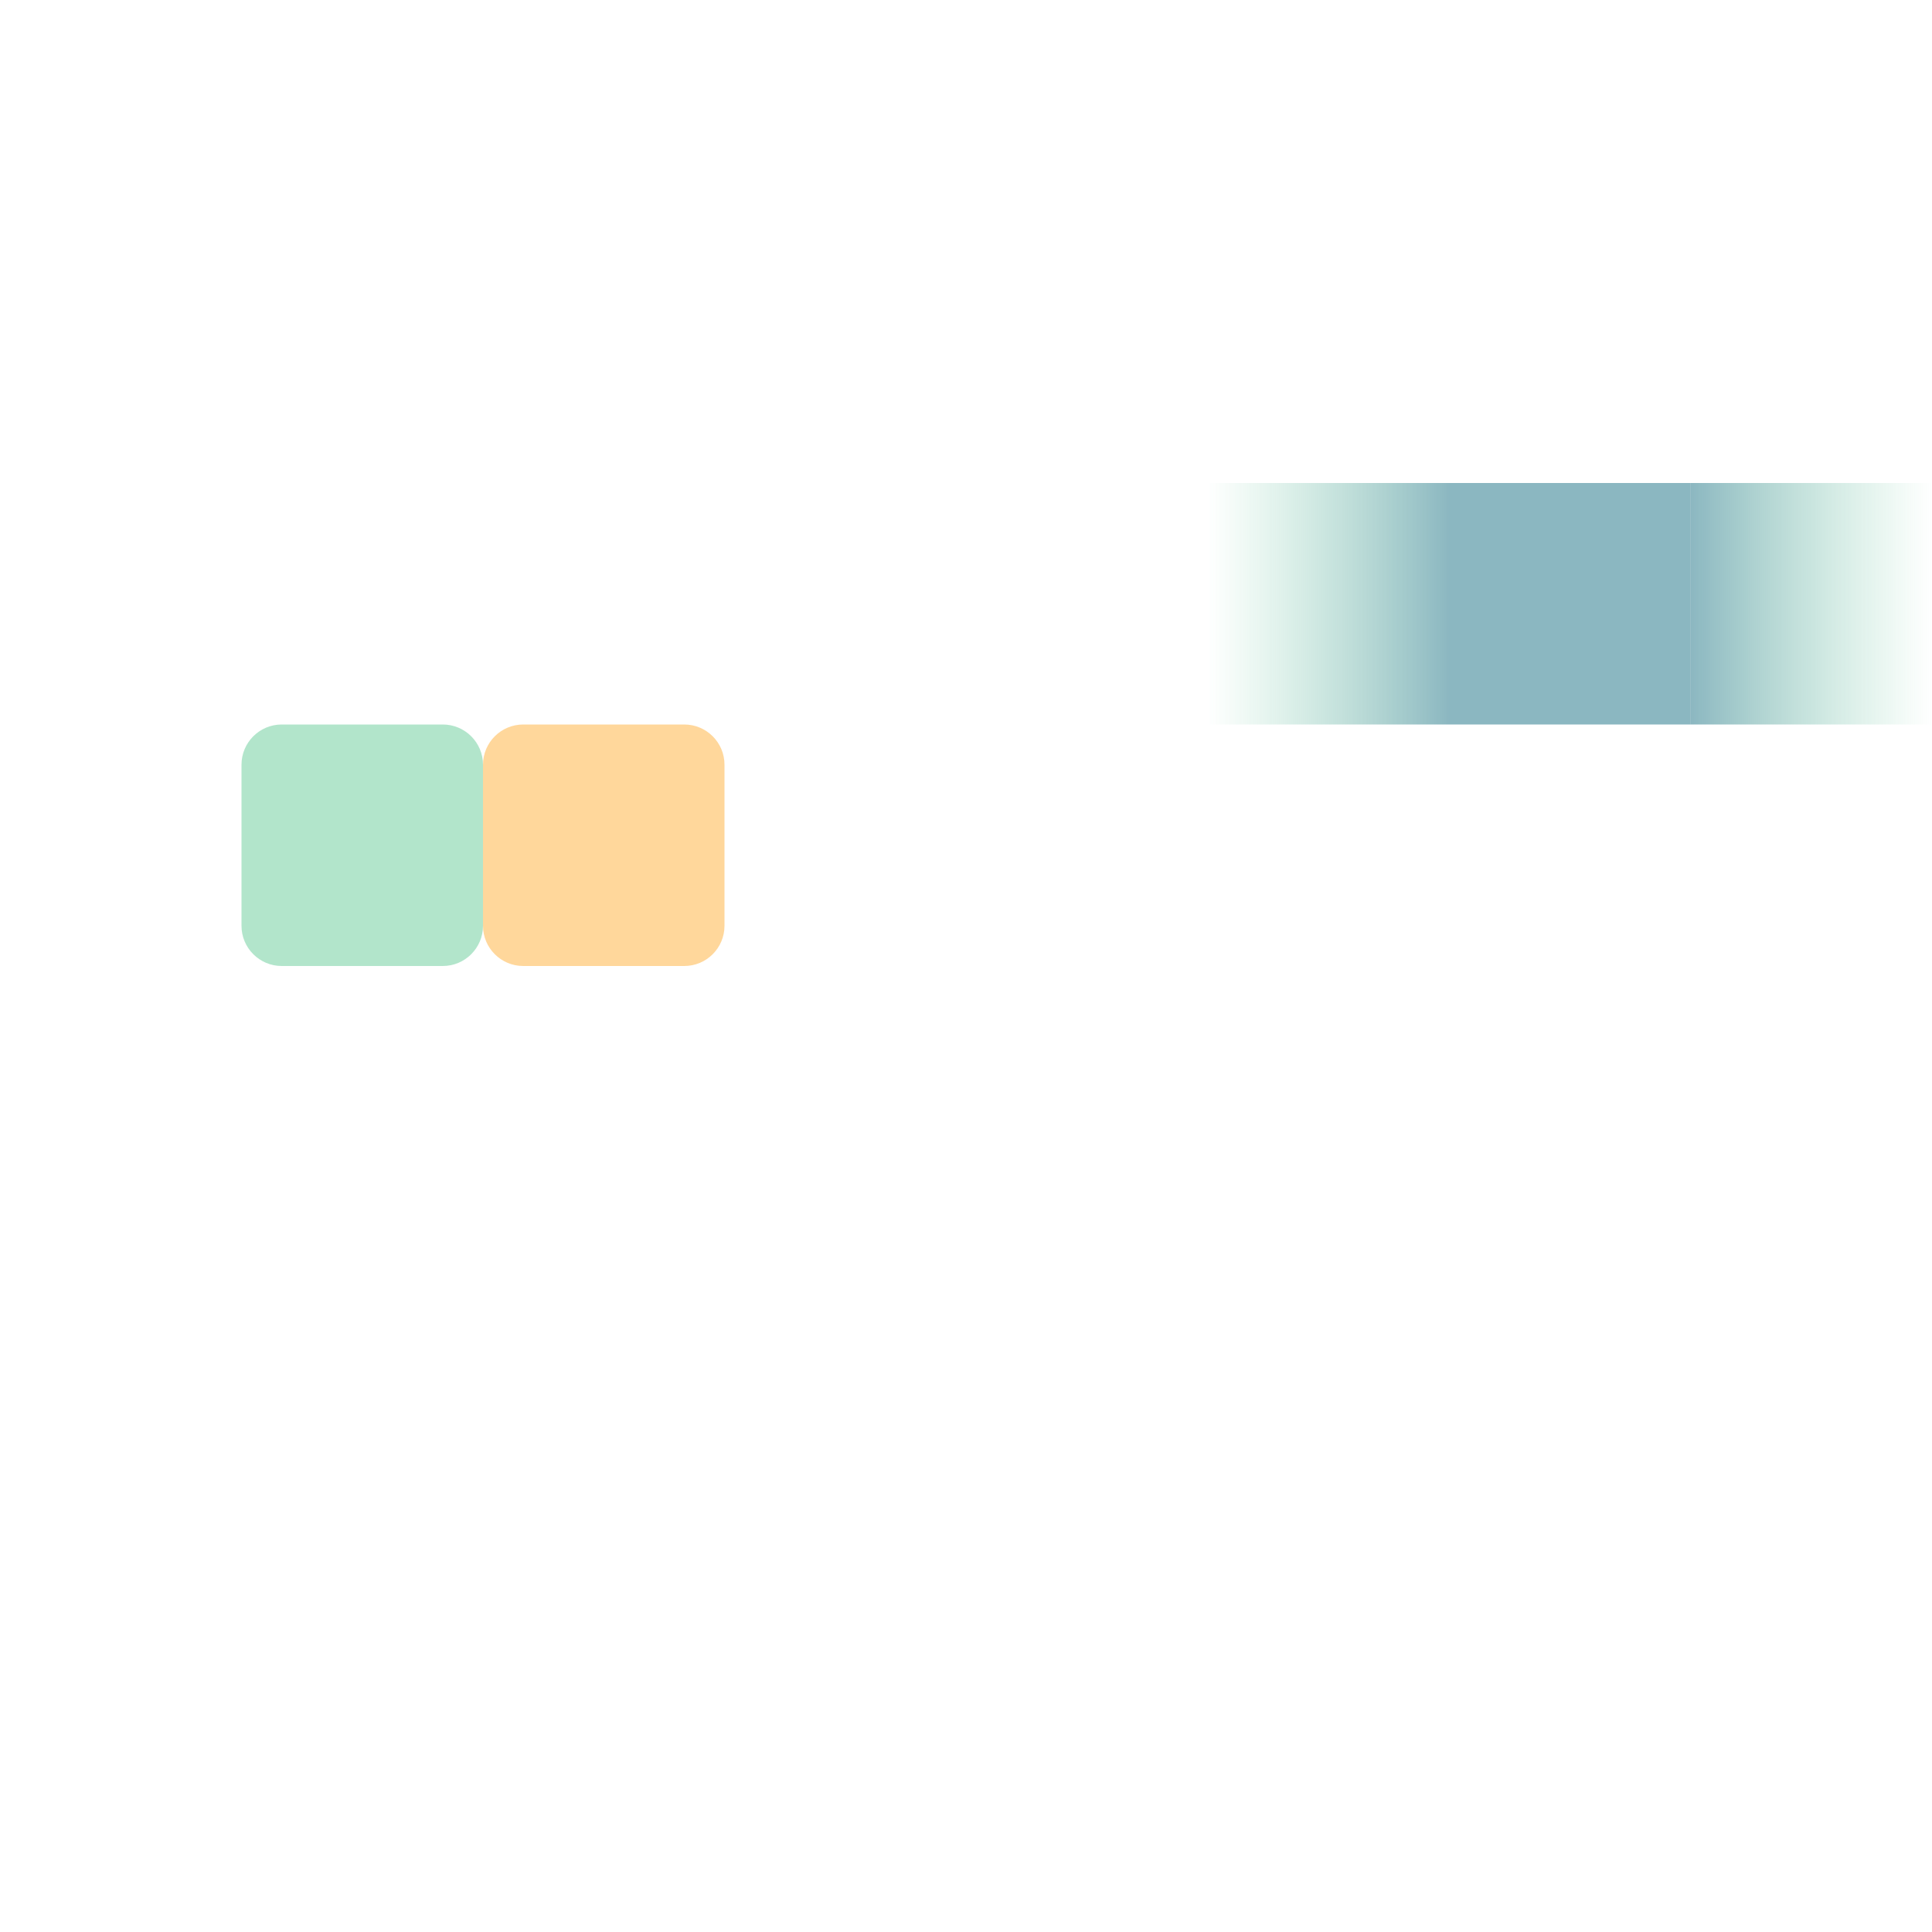
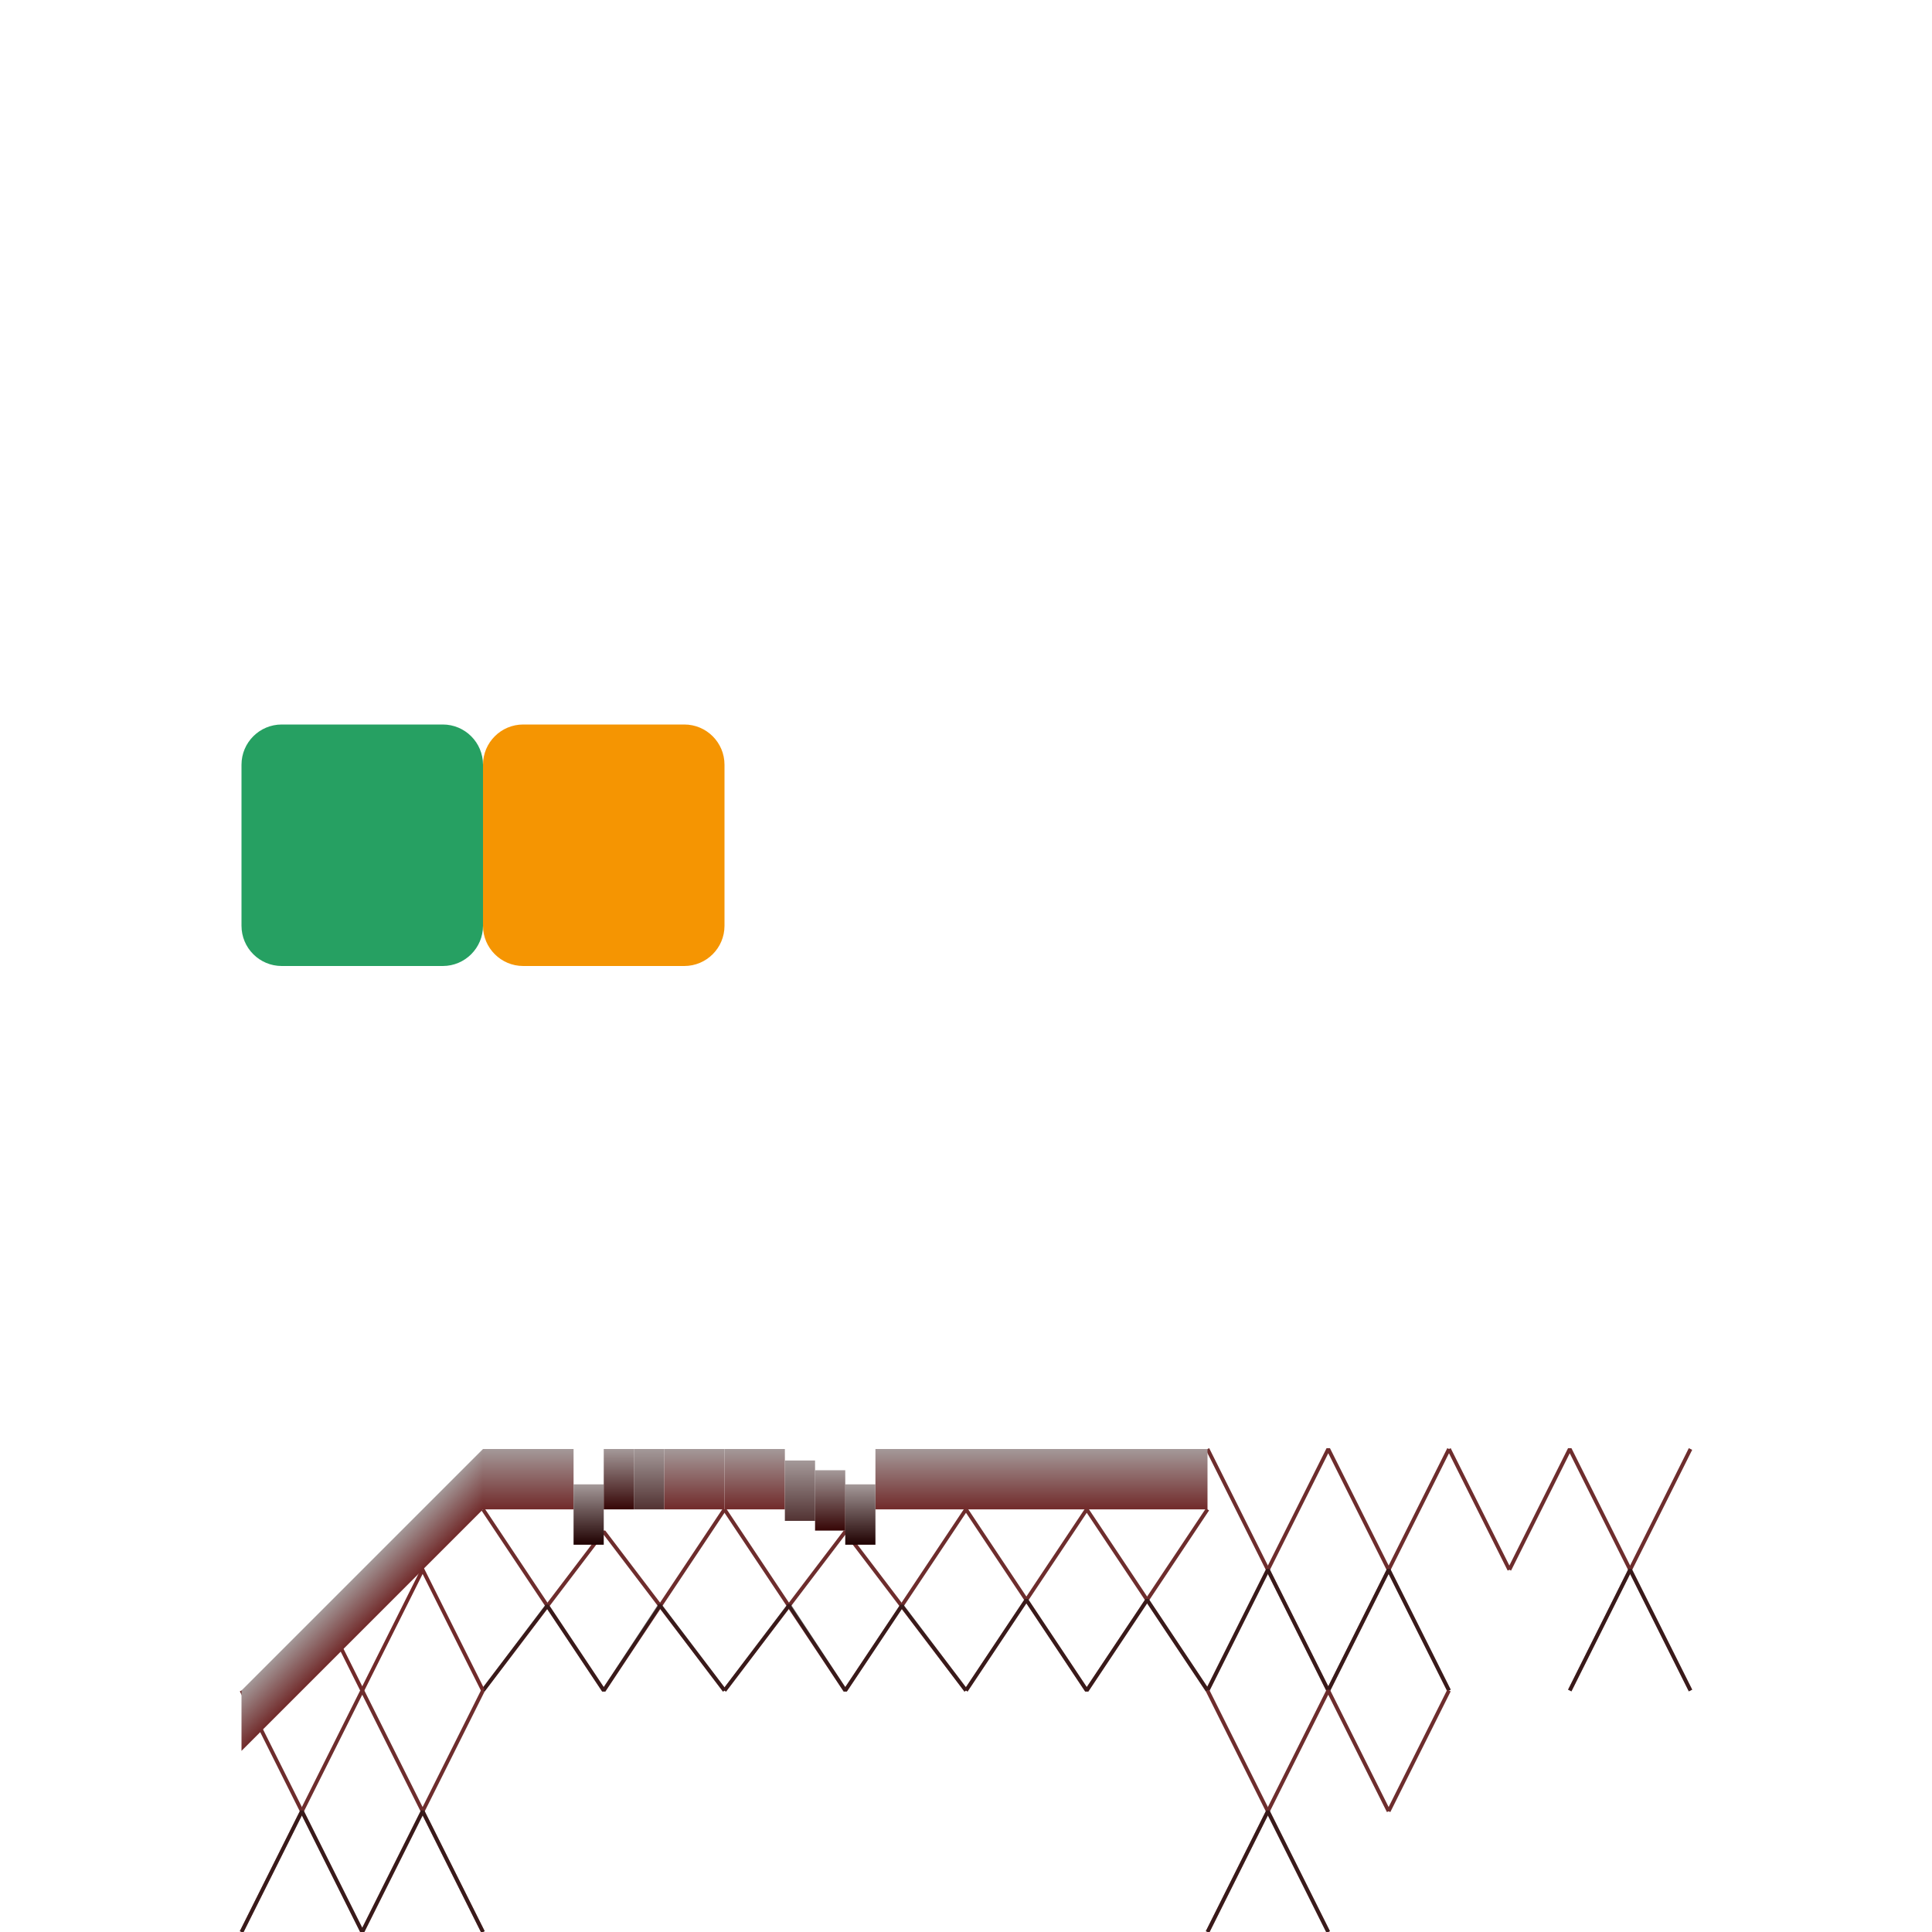
<svg xmlns="http://www.w3.org/2000/svg" xmlns:ns1="http://www.openswatchbook.org/uri/2009/osb" xmlns:xlink="http://www.w3.org/1999/xlink" width="256" height="256" id="svg2" version="1.1">
  <defs id="defs4">
-     <linearGradient id="linearGradient6424">
-       <stop style="stop-color:#0a667b;stop-opacity:0.471;" offset="0" id="stop6426" />
-       <stop style="stop-color:#2cb871;stop-opacity:0;" offset="1" id="stop6428" />
-     </linearGradient>
    <linearGradient id="linearGradient5990">
      <stop style="stop-color:#a49999;stop-opacity:1;" offset="0" id="stop5992" />
      <stop style="stop-color:#712a2a;stop-opacity:1;" offset="1" id="stop5994" />
    </linearGradient>
    <linearGradient id="linearGradient5978">
      <stop id="stop5980" offset="0" style="stop-color:#6e6e6e;stop-opacity:1;" />
      <stop style="stop-color:#6e2d2d;stop-opacity:1;" offset="0.458" id="stop5982" />
      <stop id="stop5984" offset="1" style="stop-color:#712a2a;stop-opacity:1" />
    </linearGradient>
    <linearGradient id="linearGradient5910">
      <stop style="stop-color:#6e6e6e;stop-opacity:1;" offset="0" id="stop5912" />
      <stop id="stop5964" offset="0.458" style="stop-color:#6e2d2d;stop-opacity:1;" />
      <stop style="stop-color:#6e2d2d;stop-opacity:1;" offset="1" id="stop5914" />
    </linearGradient>
    <linearGradient id="linearGradient5872" ns1:paint="solid">
      <stop style="stop-color:#a8a8a8;stop-opacity:1;" offset="0" id="stop5874" />
    </linearGradient>
    <linearGradient id="linearGradient5864" ns1:paint="solid">
      <stop style="stop-color:#a8a8a8;stop-opacity:1;" offset="0" id="stop5866" />
    </linearGradient>
    <linearGradient id="linearGradient3813">
      <stop style="stop-color:#2b2b2b;stop-opacity:1;" offset="0" id="stop3815" />
      <stop style="stop-color:#e6e6e6;stop-opacity:1;" offset="1" id="stop3817" />
    </linearGradient>
+     <linearGradient xlink:href="#linearGradient5910" id="linearGradient5918" x1="144" y1="192" x2="144" y2="200" gradientUnits="userSpaceOnUse" gradientTransform="translate(4,776.3622)" />
+     <linearGradient xlink:href="#linearGradient5978" id="linearGradient5962" x1="144" y1="988.362" x2="144" y2="992.362" gradientUnits="userSpaceOnUse" spreadMethod="pad" />
+     <linearGradient xlink:href="#linearGradient5990" id="linearGradient5996" x1="144" y1="988.362" x2="144" y2="996.362" gradientUnits="userSpaceOnUse" />
+     <linearGradient gradientTransform="translate(-32,-3e-5)" xlink:href="#linearGradient5990-8" id="linearGradient5996-9" x1="128" y1="988.362" x2="128" y2="996.362" gradientUnits="userSpaceOnUse" />
    <linearGradient id="linearGradient5990-8">
      <stop style="stop-color:#a49999;stop-opacity:1;" offset="0" id="stop5992-7" />
      <stop style="stop-color:#712a2a;stop-opacity:1;" offset="1" id="stop5994-8" />
    </linearGradient>
    <linearGradient gradientTransform="translate(-32,-3e-5)" xlink:href="#linearGradient5990-8-4" id="linearGradient5996-9-1" x1="128" y1="988.362" x2="128" y2="996.362" gradientUnits="userSpaceOnUse" />
    <linearGradient id="linearGradient5990-8-4">
      <stop style="stop-color:#a49999;stop-opacity:1;" offset="0" id="stop5992-7-1" />
      <stop style="stop-color:#712a2a;stop-opacity:1;" offset="1" id="stop5994-8-4" />
    </linearGradient>
+     <linearGradient y2="996.362" x2="128" y1="988.362" x1="128" gradientTransform="translate(-8,0)" gradientUnits="userSpaceOnUse" id="linearGradient6069" xlink:href="#linearGradient5990-8-4" />
    <linearGradient gradientTransform="translate(-32,-3e-5)" xlink:href="#linearGradient5990-8-2" id="linearGradient5996-9-0" x1="128" y1="988.362" x2="128" y2="996.362" gradientUnits="userSpaceOnUse" />
    <linearGradient id="linearGradient5990-8-2">
      <stop style="stop-color:#a49999;stop-opacity:1;" offset="0" id="stop5992-7-3" />
      <stop style="stop-color:#523333;stop-opacity:1;" offset="1" id="stop5994-8-43" />
    </linearGradient>
+     <linearGradient y2="996.362" x2="128" y1="988.362" x1="128" gradientTransform="translate(-24,1.525128)" gradientUnits="userSpaceOnUse" id="linearGradient6103" xlink:href="#linearGradient5990-8-2" />
    <linearGradient y2="996.362" x2="128" y1="988.362" x1="128" gradientTransform="translate(-24,2.81247)" gradientUnits="userSpaceOnUse" id="linearGradient6103-9" xlink:href="#linearGradient5990-8-2-3" />
    <linearGradient id="linearGradient5990-8-2-3">
      <stop style="stop-color:#a49999;stop-opacity:1;" offset="0" id="stop5992-7-3-1" />
      <stop style="stop-color:#200101;stop-opacity:1;" offset="1" id="stop5994-8-43-7" />
    </linearGradient>
+     <linearGradient y2="996.362" x2="128" y1="988.362" x1="128" gradientTransform="translate(-20,4.684552)" gradientUnits="userSpaceOnUse" id="linearGradient6137" xlink:href="#linearGradient5990-8-2-3" />
    <linearGradient y2="996.362" x2="128" y1="988.362" x1="128" gradientTransform="translate(-24,2.81247)" gradientUnits="userSpaceOnUse" id="linearGradient6103-5" xlink:href="#linearGradient5990-8-2-0" />
    <linearGradient id="linearGradient5990-8-2-0">
      <stop style="stop-color:#a49999;stop-opacity:1;" offset="0" id="stop5992-7-3-8" />
      <stop style="stop-color:#360606;stop-opacity:1;" offset="1" id="stop5994-8-43-5" />
    </linearGradient>
+     <linearGradient y2="996.362" x2="128" y1="988.362" x1="128" gradientTransform="translate(-20,2.81247)" gradientUnits="userSpaceOnUse" id="linearGradient6171" xlink:href="#linearGradient5990-8-2-0" />
+     <linearGradient y2="996.362" x2="128" y1="988.362" x1="128" gradientTransform="matrix(-1,0,0,1,212,-3e-5)" gradientUnits="userSpaceOnUse" id="linearGradient6171-6" xlink:href="#linearGradient5990-8-2-0-5" />
    <linearGradient id="linearGradient5990-8-2-0-5">
      <stop style="stop-color:#a49999;stop-opacity:1;" offset="0" id="stop5992-7-3-8-6" />
      <stop style="stop-color:#360606;stop-opacity:1;" offset="1" id="stop5994-8-43-5-6" />
    </linearGradient>
+     <linearGradient y2="996.362" x2="128" y1="988.362" x1="128" gradientTransform="matrix(-1,0,0,1,212,4.68458)" gradientUnits="userSpaceOnUse" id="linearGradient6137-8" xlink:href="#linearGradient5990-8-2-3-6" />
    <linearGradient id="linearGradient5990-8-2-3-6">
      <stop style="stop-color:#a49999;stop-opacity:1;" offset="0" id="stop5992-7-3-1-0" />
      <stop style="stop-color:#200101;stop-opacity:1;" offset="1" id="stop5994-8-43-7-1" />
    </linearGradient>
+     <linearGradient y2="996.362" x2="128" y1="988.362" x1="128" gradientTransform="matrix(-1,0,0,1,216,5e-5)" gradientUnits="userSpaceOnUse" id="linearGradient6103-3" xlink:href="#linearGradient5990-8-2-4" />
    <linearGradient id="linearGradient5990-8-2-4">
      <stop style="stop-color:#a49999;stop-opacity:1;" offset="0" id="stop5992-7-3-5" />
      <stop style="stop-color:#523333;stop-opacity:1;" offset="1" id="stop5994-8-43-8" />
    </linearGradient>
+     <linearGradient y2="996.362" x2="128" y1="988.362" x1="128" gradientTransform="matrix(-1,0,0,1,200,3e-5)" gradientUnits="userSpaceOnUse" id="linearGradient6069-0" xlink:href="#linearGradient5990-8-4-8" />
    <linearGradient id="linearGradient5990-8-4-8">
      <stop style="stop-color:#a49999;stop-opacity:1;" offset="0" id="stop5992-7-1-7" />
      <stop style="stop-color:#712a2a;stop-opacity:1;" offset="1" id="stop5994-8-4-6" />
    </linearGradient>
+     <linearGradient gradientTransform="matrix(-1,0,0,1,224,0)" xlink:href="#linearGradient5990-8-7" id="linearGradient5996-9-9" x1="128" y1="988.362" x2="128" y2="996.362" gradientUnits="userSpaceOnUse" />
    <linearGradient id="linearGradient5990-8-7">
      <stop style="stop-color:#a49999;stop-opacity:1;" offset="0" id="stop5992-7-6" />
      <stop style="stop-color:#712a2a;stop-opacity:1;" offset="1" id="stop5994-8-9" />
    </linearGradient>
+     <linearGradient xlink:href="#linearGradient5990-8-7" id="linearGradient6347" x1="48" y1="208" x2="52" y2="212" gradientUnits="userSpaceOnUse" />
    <linearGradient xlink:href="#linearGradient5990-8-7-2" id="linearGradient6347-6" x1="48" y1="208" x2="52" y2="212" gradientUnits="userSpaceOnUse" />
    <linearGradient id="linearGradient5990-8-7-2">
      <stop style="stop-color:#a49999;stop-opacity:1;" offset="0" id="stop5992-7-6-7" />
      <stop style="stop-color:#712a2a;stop-opacity:1;" offset="1" id="stop5994-8-9-9" />
    </linearGradient>
-     <linearGradient xlink:href="#linearGradient6424" id="linearGradient6430" x1="192" y1="80" x2="160" y2="80" gradientUnits="userSpaceOnUse" />
-     <linearGradient xlink:href="#linearGradient6424-0" id="linearGradient6430-6" x1="192" y1="80" x2="160" y2="80" gradientUnits="userSpaceOnUse" />
-     <linearGradient id="linearGradient6424-0">
-       <stop style="stop-color:#0a667b;stop-opacity:0.471;" offset="0" id="stop6426-8" />
-       <stop style="stop-color:#2cb871;stop-opacity:0;" offset="1" id="stop6428-6" />
-     </linearGradient>
-     <linearGradient gradientTransform="translate(-416,-956.3622)" y2="80" x2="160" y1="80" x1="192" gradientUnits="userSpaceOnUse" id="linearGradient6447" xlink:href="#linearGradient6424-0" />
+     <linearGradient gradientTransform="translate(-8,816.3621)" y2="212" x2="52" y1="208" x1="48" gradientUnits="userSpaceOnUse" id="linearGradient6388" xlink:href="#linearGradient5990-8-7-2" />
  </defs>
  <g id="layer1" transform="translate(0,-796.3622)">
-     <rect style="fill:#2cb871;fill-opacity:0.367;stroke:none" id="rect2987" width="32" height="32" x="32" y="32" rx="5.33" ry="5.33" transform="translate(0,860.3622)" />
-     <rect style="fill:#fd9a02;fill-opacity:0.394;stroke:none" id="rect2987-3" width="32" height="32" x="64" y="892.362" rx="5.33" ry="5.33" />
-     <rect style="fill:url(#linearGradient6430);fill-opacity:1.0;stroke:none;stroke-width:0.5;stroke-linecap:butt;stroke-linejoin:bevel;stroke-miterlimit:4;stroke-opacity:1;stroke-dasharray:none;stroke-dashoffset:0" id="rect6422" width="32" height="32" x="160" y="64" transform="translate(0,796.3622)" rx="0" ry="0" />
-     <rect style="fill:url(#linearGradient6447);fill-opacity:1;stroke:none" id="rect6422-6" width="32" height="32" x="-256" y="-892.362" rx="0" ry="0" transform="scale(-1,-1)" />
-     <rect style="fill:#0a667b;fill-opacity:0.471;stroke:none" id="rect6466" width="32" height="32" x="192" y="64" transform="translate(0,796.3622)" />
+     <rect style="fill:#26a062;fill-opacity:1;stroke:none" id="rect2987" width="32" height="32" x="32" y="32" rx="5.33" ry="5.33" transform="translate(0,860.3622)" />
+     <rect style="fill:#f59502;fill-opacity:1;stroke:none" id="rect2987-3" width="32" height="32" x="64" y="892.362" rx="5.33" ry="5.33" />
+     <path style="fill:none;stroke:#6e2d2d;stroke-width:0.5;stroke-linecap:butt;stroke-linejoin:bevel;stroke-miterlimit:4;stroke-opacity:1;stroke-dasharray:none;stroke-dashoffset:0" d="m 128,200 16,24 16,-24" id="path5882" transform="translate(0,796.3622)" />
+     <path style="fill:none;stroke:#6e2d2d;stroke-width:0.5;stroke-linecap:butt;stroke-linejoin:bevel;stroke-miterlimit:4;stroke-opacity:1;stroke-dasharray:none;stroke-dashoffset:0" d="m 160,1020.362 -16,-24 -16,24" id="path5882-5" />
+     <path style="fill:none;stroke:#170f0f;stroke-width:0.5;stroke-linecap:butt;stroke-linejoin:bevel;stroke-miterlimit:4;stroke-opacity:0.596;stroke-dasharray:none;stroke-dashoffset:0" d="m 128,224 8,-12 8,12 8,-12 8,12" id="path5928" transform="translate(0,796.3622)" />
+     <path style="fill:none;stroke:#6e2d2d;stroke-width:0.5;stroke-linecap:butt;stroke-linejoin:bevel;stroke-miterlimit:4;stroke-opacity:1;stroke-dasharray:none;stroke-dashoffset:0" d="m 160,988.362 16,32 16,-32" id="path5882-9" />
+     <path style="fill:none;stroke:#6e2d2d;stroke-width:0.5;stroke-linecap:butt;stroke-linejoin:bevel;stroke-miterlimit:4;stroke-opacity:1;stroke-dasharray:none;stroke-dashoffset:0" d="m 192,1020.362 -16,-32 -16,32" id="path5882-5-1" />
+     <path style="fill:#00ff00;stroke:url(#linearGradient5996);stroke-width:8;stroke-linecap:butt;stroke-linejoin:bevel;stroke-miterlimit:4;stroke-opacity:1;stroke-dasharray:none;stroke-dashoffset:0" d="m 128,992.362 32,0" id="path5954" />
+     <path style="fill:none;stroke:#170f0f;stroke-width:0.5;stroke-linecap:butt;stroke-linejoin:bevel;stroke-miterlimit:4;stroke-opacity:0.596;stroke-dasharray:none;stroke-dashoffset:0" d="m 160,1020.362 8,-16 8,16 8,-16 8,16" id="path5928-7" />
+     <path style="fill:none;stroke:#6e2d2d;stroke-width:0.5;stroke-linecap:butt;stroke-linejoin:bevel;stroke-miterlimit:4;stroke-opacity:1;stroke-dasharray:none;stroke-dashoffset:0" d="m 96,996.362 16,24 16,-24" id="path5882-3" />
+     <path style="fill:none;stroke:#6e2d2d;stroke-width:0.5;stroke-linecap:butt;stroke-linejoin:bevel;stroke-miterlimit:4;stroke-opacity:1;stroke-dasharray:none;stroke-dashoffset:0" d="M 128,1020.362 112,999.319 96,1020.362" id="path5882-5-13" />
+     <path style="fill:none;stroke:#170f0f;stroke-width:0.5;stroke-linecap:butt;stroke-linejoin:bevel;stroke-miterlimit:4;stroke-opacity:0.596;stroke-dasharray:none;stroke-dashoffset:0" d="m 96,1020.362 8.562,-11.312 7.438,11.312 7.5,-11.25 8.5,11.25" id="path5928-0" />
+     <path style="fill:#00ff00;stroke:url(#linearGradient5996-9);stroke-width:8;stroke-linecap:butt;stroke-linejoin:bevel;stroke-miterlimit:4;stroke-opacity:1;stroke-dasharray:none;stroke-dashoffset:0" d="m 96,992.362 8,3e-5" id="path5954-6" />
+     <path style="fill:#00ff00;stroke:url(#linearGradient6069);stroke-width:8;stroke-linecap:butt;stroke-linejoin:bevel;stroke-miterlimit:4;stroke-opacity:1;stroke-dasharray:none;stroke-dashoffset:0" d="m 116,992.362 12,3e-5" id="path5954-6-3" />
+     <path style="fill:#00ff00;stroke:url(#linearGradient6103);stroke-width:8;stroke-linecap:butt;stroke-linejoin:bevel;stroke-miterlimit:4;stroke-opacity:1;stroke-dasharray:none;stroke-dashoffset:0" d="m 104,993.887 4,3e-5" id="path5954-6-7" />
+     <path style="fill:#00ff00;stroke:url(#linearGradient6137);stroke-width:8;stroke-linecap:butt;stroke-linejoin:bevel;stroke-miterlimit:4;stroke-opacity:1;stroke-dasharray:none;stroke-dashoffset:0" d="m 112,997.047 4,3e-5" id="path5954-6-7-0" />
+     <path style="fill:#00ff00;stroke:url(#linearGradient6171);stroke-width:8;stroke-linecap:butt;stroke-linejoin:bevel;stroke-miterlimit:4;stroke-opacity:1;stroke-dasharray:none;stroke-dashoffset:0" d="m 108,995.175 4,3e-5" id="path5954-6-7-07" />
+     <path style="fill:none;stroke:#6e2d2d;stroke-width:0.5;stroke-linecap:butt;stroke-linejoin:bevel;stroke-miterlimit:4;stroke-opacity:1;stroke-dasharray:none;stroke-dashoffset:0" d="m 192,988.362 8,16 m 8,16 8,-16 8,-16" id="path5882-9-4" />
+     <path style="fill:none;stroke:#6e2d2d;stroke-width:0.5;stroke-linecap:butt;stroke-linejoin:bevel;stroke-miterlimit:4;stroke-opacity:1;stroke-dasharray:none;stroke-dashoffset:0" d="m 224,1020.362 -16,-32 -8,16" id="path5882-5-1-3" />
+     <path style="fill:none;stroke:#170f0f;stroke-width:0.5;stroke-linecap:butt;stroke-linejoin:bevel;stroke-miterlimit:4;stroke-opacity:0.596;stroke-dasharray:none;stroke-dashoffset:0" d="m 208,1020.362 8,-16 8,16" id="path5928-7-6" />
+     <path style="fill:none;stroke:#6e2d2d;stroke-width:0.5;stroke-linecap:butt;stroke-linejoin:bevel;stroke-miterlimit:4;stroke-opacity:1;stroke-dasharray:none;stroke-dashoffset:0" d="m 192,1020.362 -8,16 m -8,16 -8,-16 -8,-16" id="path5882-9-4-2" />
+     <path style="fill:none;stroke:#6e2d2d;stroke-width:0.5;stroke-linecap:butt;stroke-linejoin:bevel;stroke-miterlimit:4;stroke-opacity:1;stroke-dasharray:none;stroke-dashoffset:0" d="m 160,1052.362 16,-32 8,16" id="path5882-5-1-3-5" />
+     <path style="fill:none;stroke:#170f0f;stroke-width:0.5;stroke-linecap:butt;stroke-linejoin:bevel;stroke-miterlimit:4;stroke-opacity:0.596;stroke-dasharray:none;stroke-dashoffset:0" d="m 176,1052.362 -8,-16 -8,16" id="path5928-7-6-8" />
+     <path style="fill:none;stroke:#6e2d2d;stroke-width:0.5;stroke-linecap:butt;stroke-linejoin:bevel;stroke-miterlimit:4;stroke-opacity:1;stroke-dasharray:none;stroke-dashoffset:0" d="M 96,996.362 80,1020.362 64,996.362" id="path5882-3-6" />
+     <path style="fill:none;stroke:#6e2d2d;stroke-width:0.5;stroke-linecap:butt;stroke-linejoin:bevel;stroke-miterlimit:4;stroke-opacity:1;stroke-dasharray:none;stroke-dashoffset:0" d="m 64,1020.362 16,-21.044 16,21.044" id="path5882-5-13-0" />
+     <path style="fill:none;stroke:#170f0f;stroke-width:0.5;stroke-linecap:butt;stroke-linejoin:bevel;stroke-miterlimit:4;stroke-opacity:0.596;stroke-dasharray:none;stroke-dashoffset:0" d="m 96,1020.362 -8.562,-11.312 -7.438,11.312 -7.5,-11.25 -8.5,11.25" id="path5928-0-7" />
+     <path style="fill:#00ff00;stroke:url(#linearGradient5996-9-9);stroke-width:8;stroke-linecap:butt;stroke-linejoin:bevel;stroke-miterlimit:4;stroke-opacity:1;stroke-dasharray:none;stroke-dashoffset:0" d="m 96,992.362 -8,3e-5" id="path5954-6-9" />
+     <path style="fill:#00ff00;stroke:url(#linearGradient6069-0);stroke-width:8;stroke-linecap:butt;stroke-linejoin:bevel;stroke-miterlimit:4;stroke-opacity:1;stroke-dasharray:none;stroke-dashoffset:0" d="m 76,992.362 -12,3e-5" id="path5954-6-3-4" />
+     <path style="fill:#00ff00;stroke:url(#linearGradient6103-3);stroke-width:8;stroke-linecap:butt;stroke-linejoin:bevel;stroke-miterlimit:4;stroke-opacity:1;stroke-dasharray:none;stroke-dashoffset:0" d="m 88,992.362 -4,3e-5" id="path5954-6-7-4" />
+     <path style="fill:#00ff00;stroke:url(#linearGradient6137-8);stroke-width:8;stroke-linecap:butt;stroke-linejoin:bevel;stroke-miterlimit:4;stroke-opacity:1;stroke-dasharray:none;stroke-dashoffset:0" d="m 80,997.047 -4,0" id="path5954-6-7-0-1" />
+     <path style="fill:#00ff00;stroke:url(#linearGradient6171-6);stroke-width:8;stroke-linecap:butt;stroke-linejoin:bevel;stroke-miterlimit:4;stroke-opacity:1;stroke-dasharray:none;stroke-dashoffset:0" d="m 84,992.362 -4,3e-5" id="path5954-6-7-07-2" />
+     <path style="fill:none;stroke:#6e2d2d;stroke-width:0.5;stroke-linecap:butt;stroke-linejoin:bevel;stroke-miterlimit:4;stroke-opacity:1;stroke-dasharray:none;stroke-dashoffset:0" d="m 32,1020.362 16,32 16,-32" id="path5882-9-40" />
+     <path style="fill:none;stroke:#712a2a;stroke-width:0.5;stroke-linecap:butt;stroke-linejoin:bevel;stroke-miterlimit:4;stroke-opacity:1;stroke-dasharray:none;stroke-dashoffset:0" d="m 44,216 4,8" id="path6420" transform="translate(0,796.3622)" />
+     <path style="fill:url(#linearGradient6347);fill-opacity:1;stroke:none" d="m 60,196 -28,28 0,8 8,-8 24,-24 0,-8 z" id="path6339" transform="translate(0,796.3622)" />
+     <path style="fill:none;stroke:#6e2d2d;stroke-width:0.5;stroke-linecap:butt;stroke-linejoin:bevel;stroke-miterlimit:4;stroke-opacity:1;stroke-dasharray:none;stroke-dashoffset:0" d="m 64,1052.362 -16,-32 -16,32" id="path5882-5-1-1" />
+     <path style="fill:none;stroke:#170f0f;stroke-width:0.5;stroke-linecap:butt;stroke-linejoin:bevel;stroke-miterlimit:4;stroke-opacity:0.596;stroke-dasharray:none;stroke-dashoffset:0" d="m 32,1052.362 8,-16 8,16 8,-16 8,16" id="path5928-7-63" />
+     <path style="fill:none;fill-opacity:1;stroke:#712a2a;stroke-opacity:1;stroke-width:0.5;stroke-miterlimit:4;stroke-dasharray:none" d="m 64,224 -8,-16 -8,16" id="path6418" transform="translate(0,796.3622)" />
  </g>
</svg>
